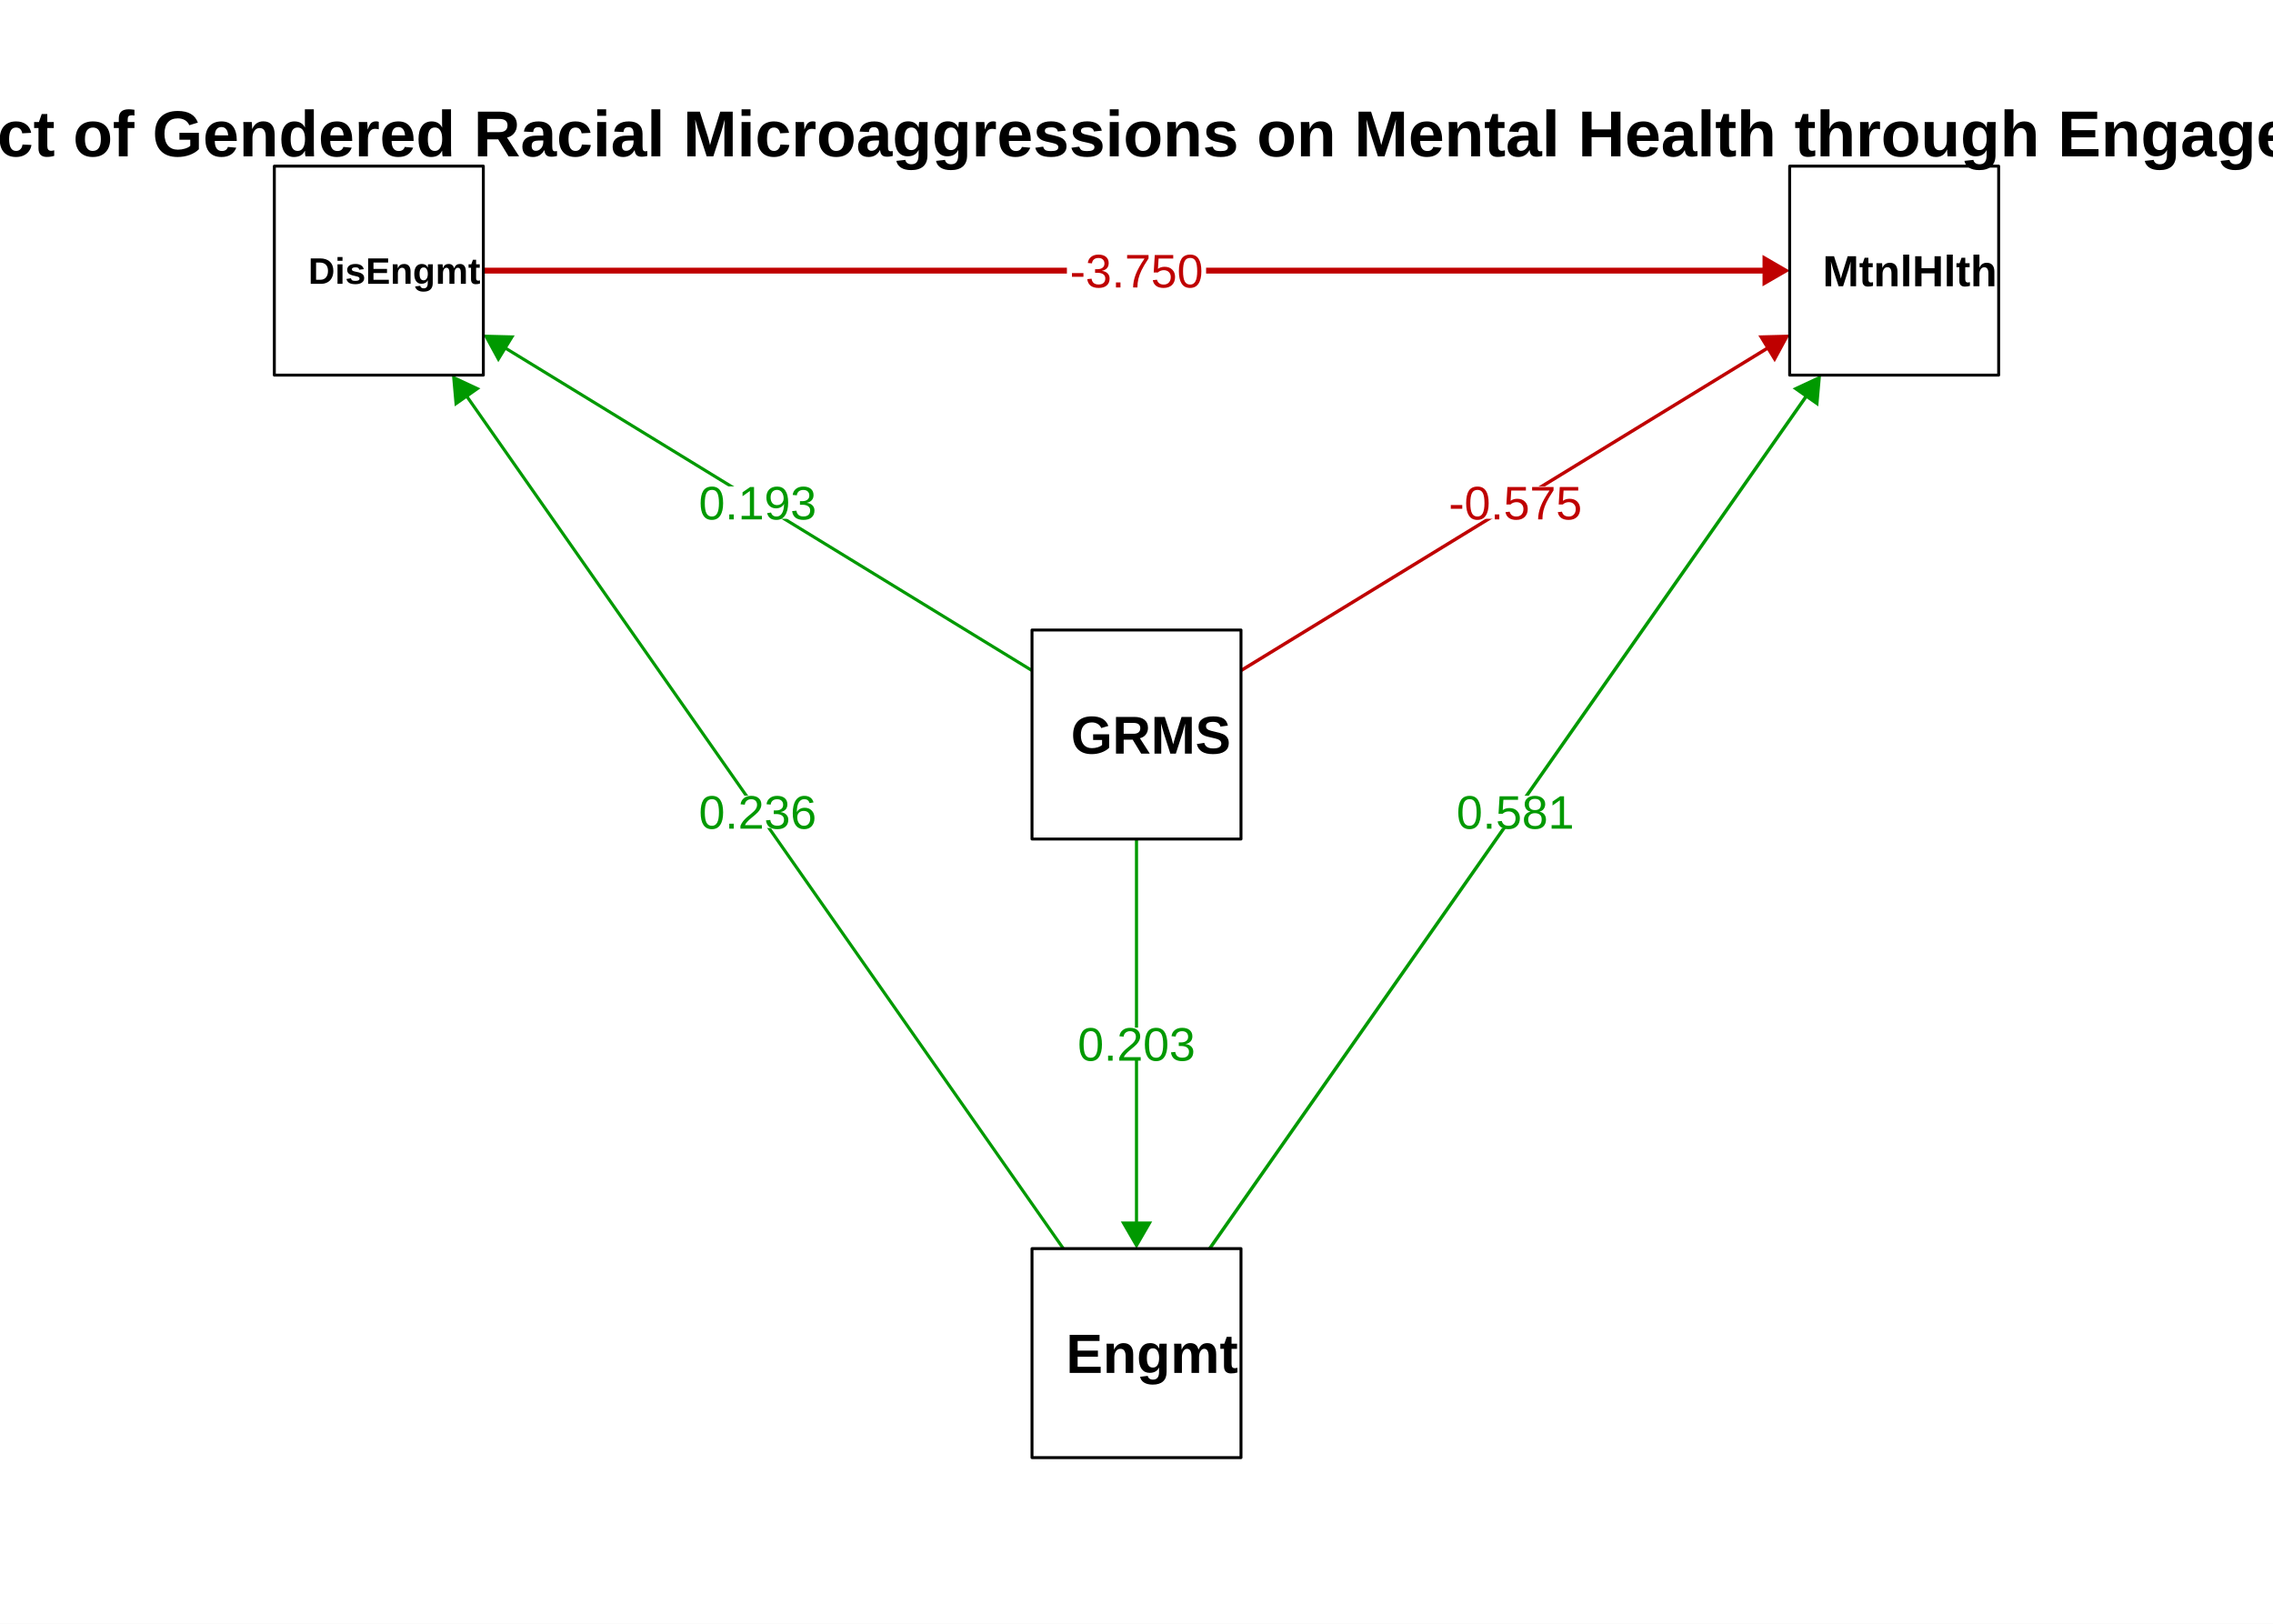
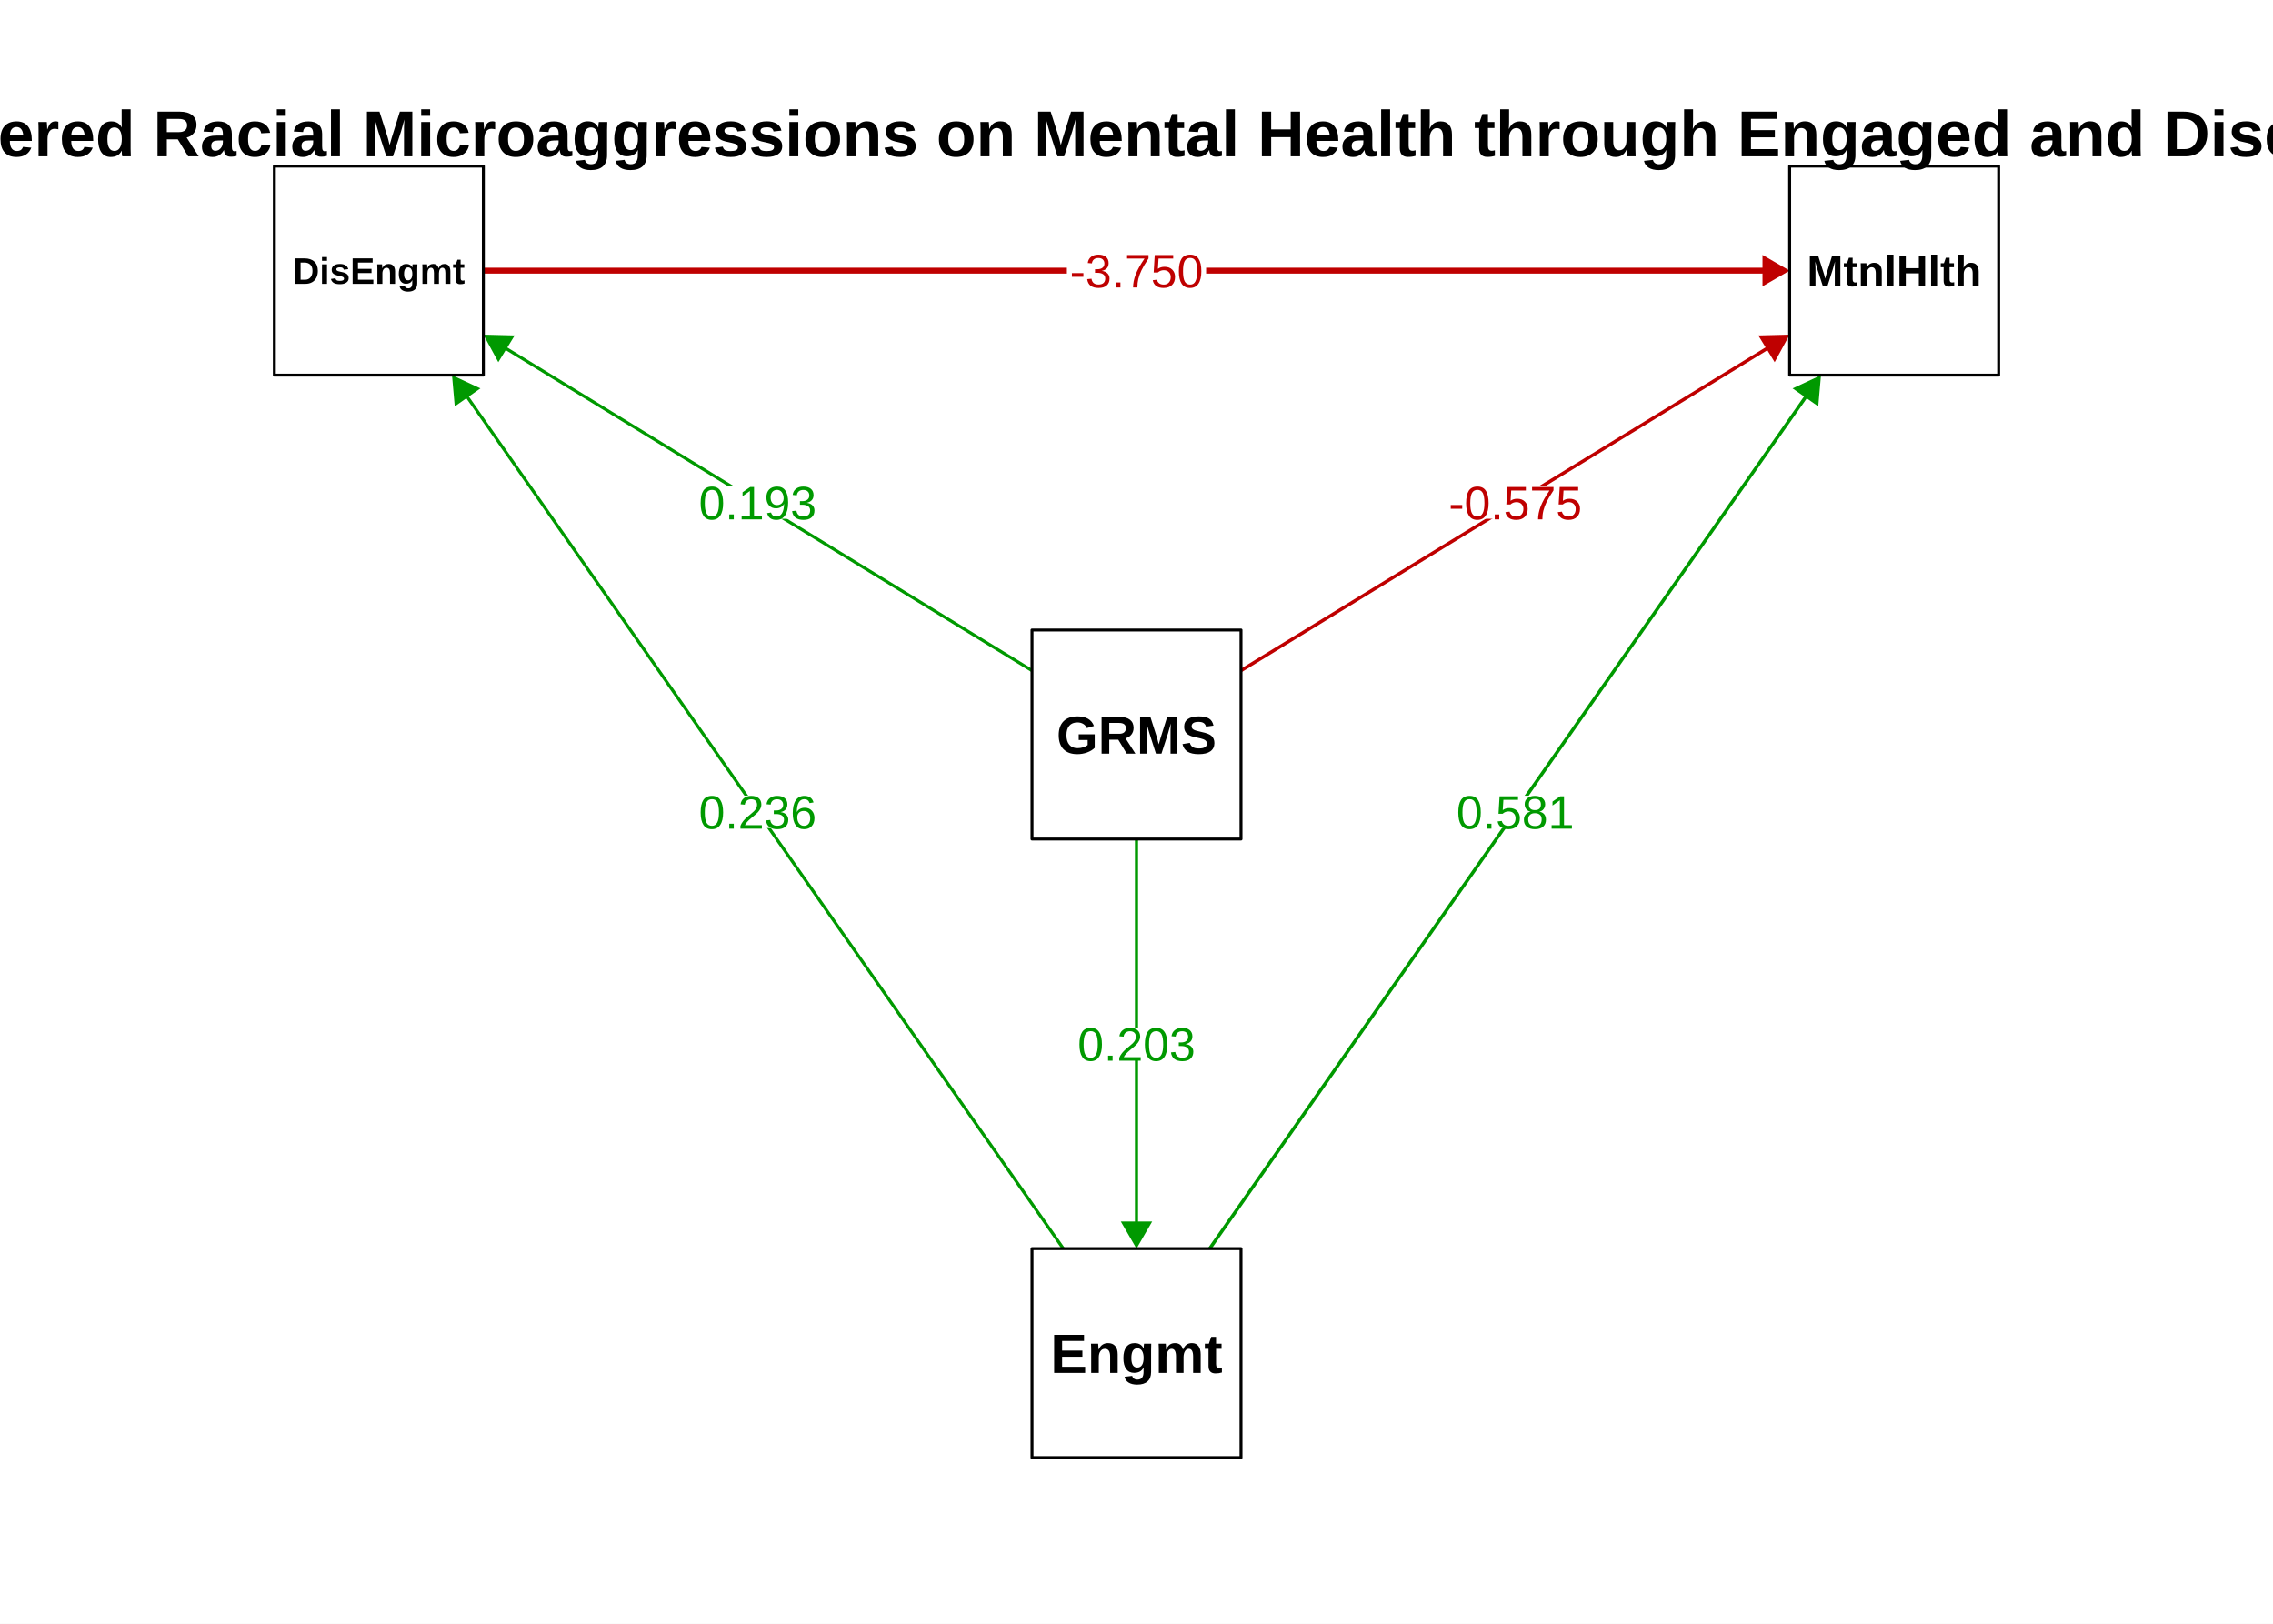
- <svg xmlns="http://www.w3.org/2000/svg" viewBox="0 0 504.00 360.00">
+ <svg xmlns="http://www.w3.org/2000/svg" class="svglite" width="504.00pt" height="360.00pt" viewBox="0 0 504.00 360.00">
  <defs>
    <style type="text/css">
-     line, polyline, polygon, path, rect, circle {
+     .svglite line, .svglite polyline, .svglite polygon, .svglite path, .svglite rect, .svglite circle {
      fill: none;
      stroke: #000000;
      stroke-linecap: round;
      stroke-linejoin: round;
      stroke-miterlimit: 10.00;
    }
  </style>
  </defs>
  <rect width="100%" height="100%" style="stroke: none; fill: #FFFFFF;" />
-   <polyline points="228.83,148.67 112.31,77.33 " style="stroke-width: 0.69; stroke: #009900;" />
-   <polygon points="114.12,74.37 107.17,74.19 110.49,80.30 " style="stroke-width: 0.75; stroke: none; fill: #009900;" />
-   <polyline points="252.00,186.03 252.00,270.81 " style="stroke-width: 0.69; stroke: #009900;" />
-   <polygon points="248.52,270.81 252.00,276.83 255.48,270.81 " style="stroke-width: 0.75; stroke: none; fill: #009900;" />
-   <polyline points="235.78,276.83 103.67,88.10 " style="stroke-width: 0.69; stroke: #009900;" />
-   <polygon points="106.52,86.11 100.22,83.17 100.83,90.10 " style="stroke-width: 0.75; stroke: none; fill: #009900;" />
-   <polyline points="275.17,148.67 391.69,77.33 " style="stroke-width: 0.75; stroke: #BF0000;" />
-   <polygon points="393.51,80.30 396.83,74.19 389.88,74.37 " style="stroke-width: 0.75; stroke: none; fill: #BF0000;" />
-   <polyline points="268.22,276.83 400.33,88.10 " style="stroke-width: 0.75; stroke: #009900;" />
-   <polygon points="403.17,90.10 403.78,83.17 397.48,86.11 " style="stroke-width: 0.75; stroke: none; fill: #009900;" />
-   <polyline points="107.17,60.00 390.81,60.00 " style="stroke-width: 1.30; stroke: #BF0000;" />
-   <polygon points="390.81,63.48 396.83,60.00 390.81,56.52 " style="stroke-width: 0.75; stroke: none; fill: #BF0000;" />
-   <polygon points="155.49,115.02 180.51,115.02 180.51,107.84 155.49,107.84 " style="stroke-width: 0.75; stroke: none; fill: #FFFFFF;" />
-   <polygon points="239.49,235.02 264.51,235.02 264.51,227.84 239.49,227.84 " style="stroke-width: 0.75; stroke: none; fill: #FFFFFF;" />
-   <polygon points="155.49,183.59 180.51,183.59 180.51,176.41 155.49,176.41 " style="stroke-width: 0.75; stroke: none; fill: #FFFFFF;" />
-   <polygon points="320.57,115.02 351.43,115.02 351.43,107.84 320.57,107.84 " style="stroke-width: 0.75; stroke: none; fill: #FFFFFF;" />
-   <polygon points="323.49,183.59 348.51,183.59 348.51,176.41 323.49,176.41 " style="stroke-width: 0.75; stroke: none; fill: #FFFFFF;" />
-   <polygon points="236.57,63.59 267.43,63.59 267.43,56.41 236.57,56.41 " style="stroke-width: 0.75; stroke: none; fill: #FFFFFF;" />
-   <text x="154.95" y="115.16" style="font-size: 10.43px; fill: #009900; font-family: Arial;" textLength="26.09px" lengthAdjust="spacingAndGlyphs">0.193</text>
-   <text x="238.95" y="235.16" style="font-size: 10.43px; fill: #009900; font-family: Arial;" textLength="26.09px" lengthAdjust="spacingAndGlyphs">0.203</text>
-   <text x="154.95" y="183.73" style="font-size: 10.43px; fill: #009900; font-family: Arial;" textLength="26.09px" lengthAdjust="spacingAndGlyphs">0.236</text>
-   <text x="321.22" y="115.16" style="font-size: 10.43px; fill: #BF0000; font-family: Arial;" textLength="29.57px" lengthAdjust="spacingAndGlyphs">-0.575</text>
-   <text x="322.95" y="183.73" style="font-size: 10.43px; fill: #009900; font-family: Arial;" textLength="26.09px" lengthAdjust="spacingAndGlyphs">0.581</text>
-   <text x="237.22" y="63.73" style="font-size: 10.43px; fill: #BF0000; font-family: Arial;" textLength="29.57px" lengthAdjust="spacingAndGlyphs">-3.750</text>
-   <polygon points="396.83,83.17 443.17,83.17 443.17,36.83 396.83,36.83 " style="stroke-width: 0.75; stroke: none; fill: #FFFFFF;" />
-   <polyline points="396.83,83.17 443.17,83.17 443.17,36.83 396.83,36.83 396.83,83.17 " style="stroke-width: 0.75; stroke: none;" />
-   <rect x="396.83" y="36.83" width="46.34" height="46.34" style="stroke-width: 0.65;" />
-   <polygon points="228.83,323.17 275.17,323.17 275.17,276.83 228.83,276.83 " style="stroke-width: 0.75; stroke: none; fill: #FFFFFF;" />
-   <polyline points="228.83,323.17 275.17,323.17 275.17,276.83 228.83,276.83 228.83,323.17 " style="stroke-width: 0.75; stroke: none;" />
-   <rect x="228.83" y="276.83" width="46.34" height="46.34" style="stroke-width: 0.65;" />
-   <polygon points="60.83,83.17 107.17,83.17 107.17,36.83 60.83,36.83 " style="stroke-width: 0.75; stroke: none; fill: #FFFFFF;" />
-   <polyline points="60.83,83.17 107.17,83.17 107.17,36.83 60.83,36.83 60.83,83.17 " style="stroke-width: 0.75; stroke: none;" />
-   <rect x="60.83" y="36.83" width="46.34" height="46.34" style="stroke-width: 0.65;" />
-   <polygon points="228.83,186.03 275.17,186.03 275.17,139.68 228.83,139.68 " style="stroke-width: 0.75; stroke: none; fill: #FFFFFF;" />
-   <polyline points="228.83,186.03 275.17,186.03 275.17,139.68 228.83,139.68 228.83,186.03 " style="stroke-width: 0.75; stroke: none;" />
-   <rect x="228.83" y="139.68" width="46.34" height="46.34" style="stroke-width: 0.65;" />
-   <text x="404.15" y="63.46" style="font-size: 9.67px; font-weight: bold; font-family: Arial;" textLength="31.70px" lengthAdjust="spacingAndGlyphs">MtnlHlth</text>
-   <text x="236.35" y="304.39" style="font-size: 12.27px; font-weight: bold; font-family: Arial;" textLength="31.29px" lengthAdjust="spacingAndGlyphs">Engmt</text>
-   <text x="68.35" y="62.93" style="font-size: 8.18px; font-weight: bold; font-family: Arial;" textLength="31.30px" lengthAdjust="spacingAndGlyphs">DisEngmt</text>
-   <text x="237.46" y="167.09" style="font-size: 11.82px; font-weight: bold; font-family: Arial;" textLength="29.07px" lengthAdjust="spacingAndGlyphs">GRMS</text>
-   <text x="-57.42" y="34.67" style="font-size: 14.40px; font-weight: bold; font-family: Arial;" textLength="647.63px" lengthAdjust="spacingAndGlyphs">The Effect of Gendered Racial Microaggressions on Mental Health through Engaged and Disengaged Coping Styles</text>
+   <defs>
+     <clipPath id="cpMC4wMHw1MDQuMDB8MC4wMHwzNjAuMDA=">
+       <rect x="0.00" y="0.00" width="504.00" height="360.00" />
+     </clipPath>
+   </defs>
+   <g clip-path="url(#cpMC4wMHw1MDQuMDB8MC4wMHwzNjAuMDA=)">
+     <polyline points="228.83,148.67 112.31,77.33 " style="stroke-width: 0.69; stroke: #009900;" />
+     <polygon points="114.12,74.37 107.17,74.19 110.49,80.30 " style="stroke-width: 0.75; stroke: none; fill: #009900;" />
+     <polyline points="252.00,186.03 252.00,270.81 " style="stroke-width: 0.69; stroke: #009900;" />
+     <polygon points="248.52,270.81 252.00,276.83 255.48,270.81 " style="stroke-width: 0.75; stroke: none; fill: #009900;" />
+     <polyline points="235.78,276.83 103.67,88.10 " style="stroke-width: 0.69; stroke: #009900;" />
+     <polygon points="106.52,86.11 100.22,83.17 100.83,90.10 " style="stroke-width: 0.75; stroke: none; fill: #009900;" />
+     <polyline points="275.17,148.67 391.69,77.33 " style="stroke-width: 0.75; stroke: #BF0000;" />
+     <polygon points="393.51,80.30 396.83,74.19 389.88,74.37 " style="stroke-width: 0.75; stroke: none; fill: #BF0000;" />
+     <polyline points="268.22,276.83 400.33,88.10 " style="stroke-width: 0.75; stroke: #009900;" />
+     <polygon points="403.17,90.10 403.78,83.17 397.48,86.11 " style="stroke-width: 0.75; stroke: none; fill: #009900;" />
+     <polyline points="107.17,60.00 390.81,60.00 " style="stroke-width: 1.30; stroke: #BF0000;" />
+     <polygon points="390.81,63.48 396.83,60.00 390.81,56.52 " style="stroke-width: 0.75; stroke: none; fill: #BF0000;" />
+     <polygon points="155.49,115.02 180.51,115.02 180.51,107.84 155.49,107.84 " style="stroke-width: 0.75; stroke: none; fill: #FFFFFF;" />
+     <polygon points="239.49,235.02 264.51,235.02 264.51,227.84 239.49,227.84 " style="stroke-width: 0.75; stroke: none; fill: #FFFFFF;" />
+     <polygon points="155.49,183.59 180.51,183.59 180.51,176.41 155.49,176.41 " style="stroke-width: 0.75; stroke: none; fill: #FFFFFF;" />
+     <polygon points="320.57,115.02 351.43,115.02 351.43,107.84 320.57,107.84 " style="stroke-width: 0.75; stroke: none; fill: #FFFFFF;" />
+     <polygon points="323.49,183.59 348.51,183.59 348.51,176.41 323.49,176.41 " style="stroke-width: 0.75; stroke: none; fill: #FFFFFF;" />
+     <polygon points="236.57,63.59 267.43,63.59 267.43,56.41 236.57,56.41 " style="stroke-width: 0.75; stroke: none; fill: #FFFFFF;" />
+     <text x="168.00" y="115.16" text-anchor="middle" style="font-size: 10.43px; fill: #009900; font-family: Arial;" textLength="26.08px" lengthAdjust="spacingAndGlyphs">0.193</text>
+     <text x="252.00" y="235.16" text-anchor="middle" style="font-size: 10.43px; fill: #009900; font-family: Arial;" textLength="26.08px" lengthAdjust="spacingAndGlyphs">0.203</text>
+     <text x="168.00" y="183.73" text-anchor="middle" style="font-size: 10.43px; fill: #009900; font-family: Arial;" textLength="26.08px" lengthAdjust="spacingAndGlyphs">0.236</text>
+     <text x="336.00" y="115.16" text-anchor="middle" style="font-size: 10.43px; fill: #BF0000; font-family: Arial;" textLength="29.55px" lengthAdjust="spacingAndGlyphs">-0.575</text>
+     <text x="336.00" y="183.73" text-anchor="middle" style="font-size: 10.43px; fill: #009900; font-family: Arial;" textLength="26.08px" lengthAdjust="spacingAndGlyphs">0.581</text>
+     <text x="252.00" y="63.73" text-anchor="middle" style="font-size: 10.43px; fill: #BF0000; font-family: Arial;" textLength="29.55px" lengthAdjust="spacingAndGlyphs">-3.750</text>
+     <polygon points="396.83,83.17 443.17,83.17 443.17,36.83 396.83,36.83 " style="stroke-width: 0.75; stroke: none; fill: #FFFFFF;" />
+     <polyline points="396.83,83.17 443.17,83.17 443.17,36.83 396.83,36.83 396.83,83.17 " style="stroke-width: 0.75; stroke: none;" />
+     <rect x="396.83" y="36.83" width="46.34" height="46.34" style="stroke-width: 0.65;" />
+     <polygon points="228.83,323.17 275.17,323.17 275.17,276.83 228.83,276.83 " style="stroke-width: 0.75; stroke: none; fill: #FFFFFF;" />
+     <polyline points="228.83,323.17 275.17,323.17 275.17,276.83 228.83,276.83 228.83,323.17 " style="stroke-width: 0.75; stroke: none;" />
+     <rect x="228.83" y="276.83" width="46.34" height="46.34" style="stroke-width: 0.65;" />
+     <polygon points="60.83,83.17 107.17,83.17 107.17,36.83 60.83,36.83 " style="stroke-width: 0.75; stroke: none; fill: #FFFFFF;" />
+     <polyline points="60.83,83.17 107.17,83.17 107.17,36.83 60.83,36.83 60.83,83.17 " style="stroke-width: 0.75; stroke: none;" />
+     <rect x="60.83" y="36.83" width="46.34" height="46.34" style="stroke-width: 0.65;" />
+     <polygon points="228.83,186.03 275.17,186.03 275.17,139.68 228.83,139.68 " style="stroke-width: 0.75; stroke: none; fill: #FFFFFF;" />
+     <polyline points="228.83,186.03 275.17,186.03 275.17,139.68 228.83,139.68 228.83,186.03 " style="stroke-width: 0.75; stroke: none;" />
+     <rect x="228.83" y="139.68" width="46.34" height="46.34" style="stroke-width: 0.65;" />
+     <text x="420.00" y="63.46" text-anchor="middle" style="font-size: 9.67px; font-weight: bold; font-family: Arial;" textLength="31.67px" lengthAdjust="spacingAndGlyphs">MtnlHlth</text>
+     <text x="252.00" y="304.39" text-anchor="middle" style="font-size: 12.27px; font-weight: bold; font-family: Arial;" textLength="31.30px" lengthAdjust="spacingAndGlyphs">Engmt</text>
+     <text x="84.00" y="62.92" text-anchor="middle" style="font-size: 8.18px; font-weight: bold; font-family: Arial;" textLength="31.28px" lengthAdjust="spacingAndGlyphs">DisEngmt</text>
+     <text x="252.00" y="167.09" text-anchor="middle" style="font-size: 11.82px; font-weight: bold; font-family: Arial;" textLength="29.06px" lengthAdjust="spacingAndGlyphs">GRMS</text>
+     <text x="266.40" y="34.67" text-anchor="middle" style="font-size: 14.40px; font-weight: bold; font-family: Arial;" textLength="647.32px" lengthAdjust="spacingAndGlyphs">The Effect of Gendered Racial Microaggressions on Mental Health through Engaged and Disengaged Coping Styles</text>
+   </g>
</svg>
